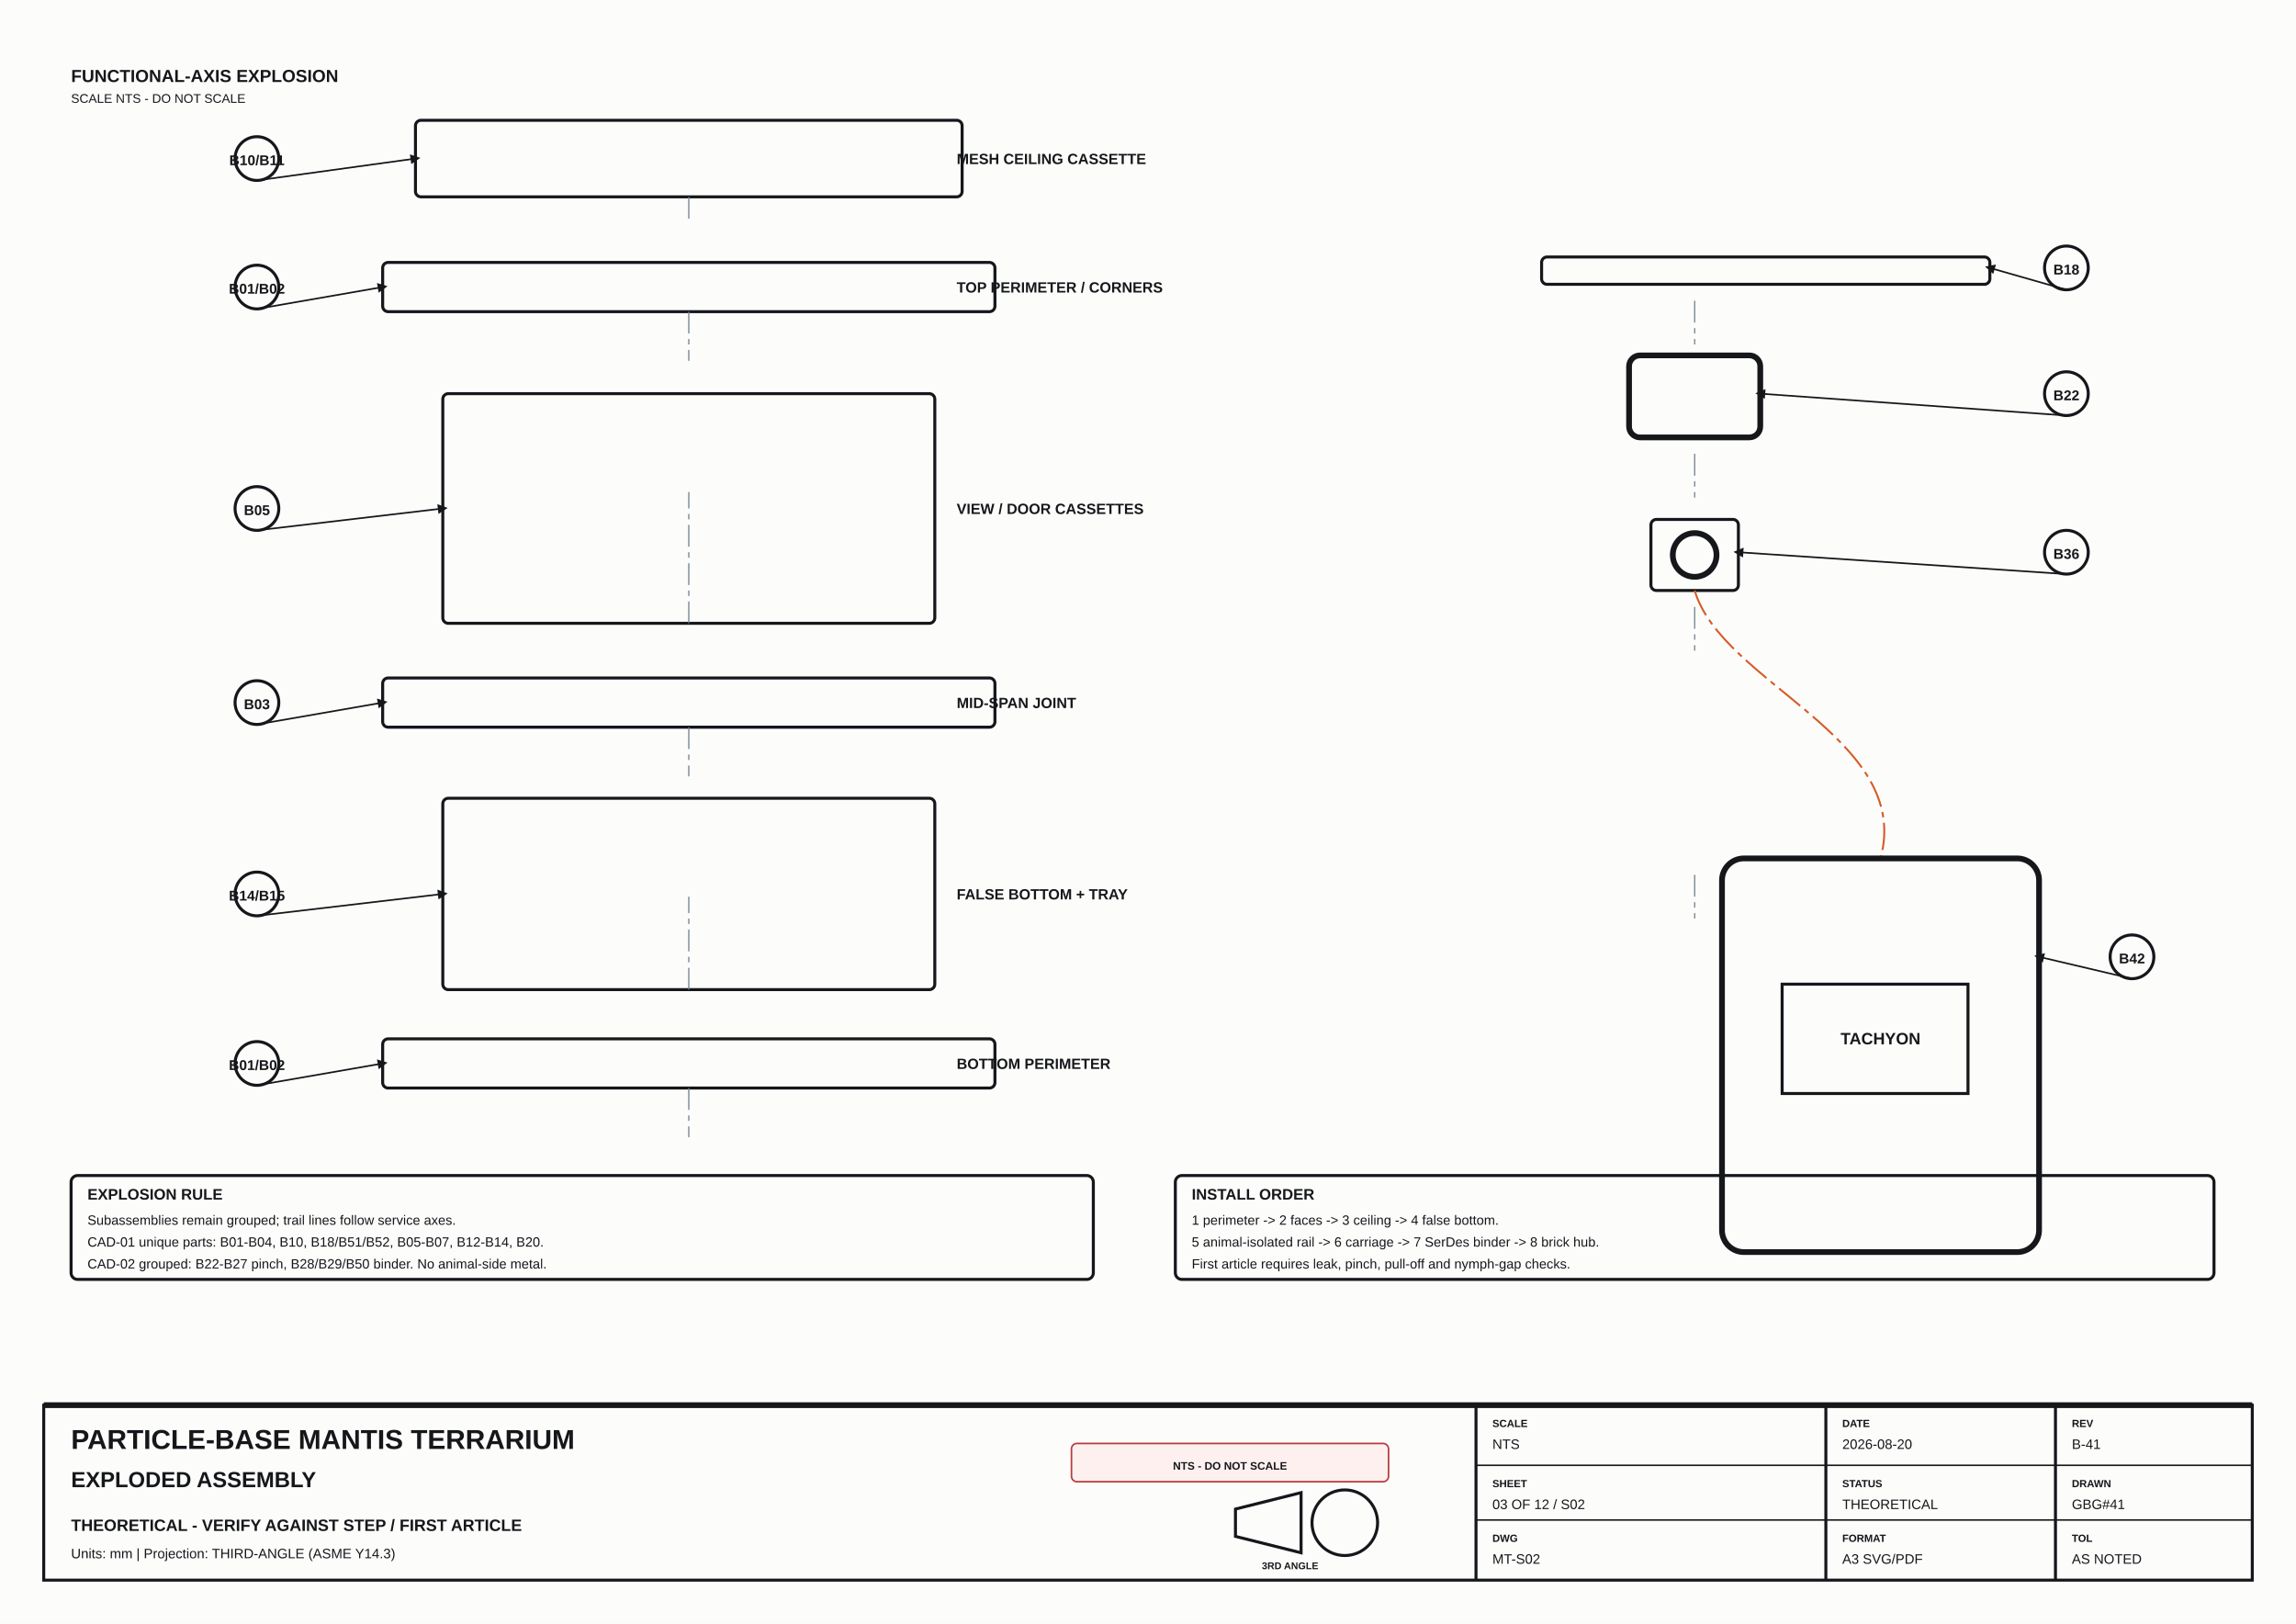
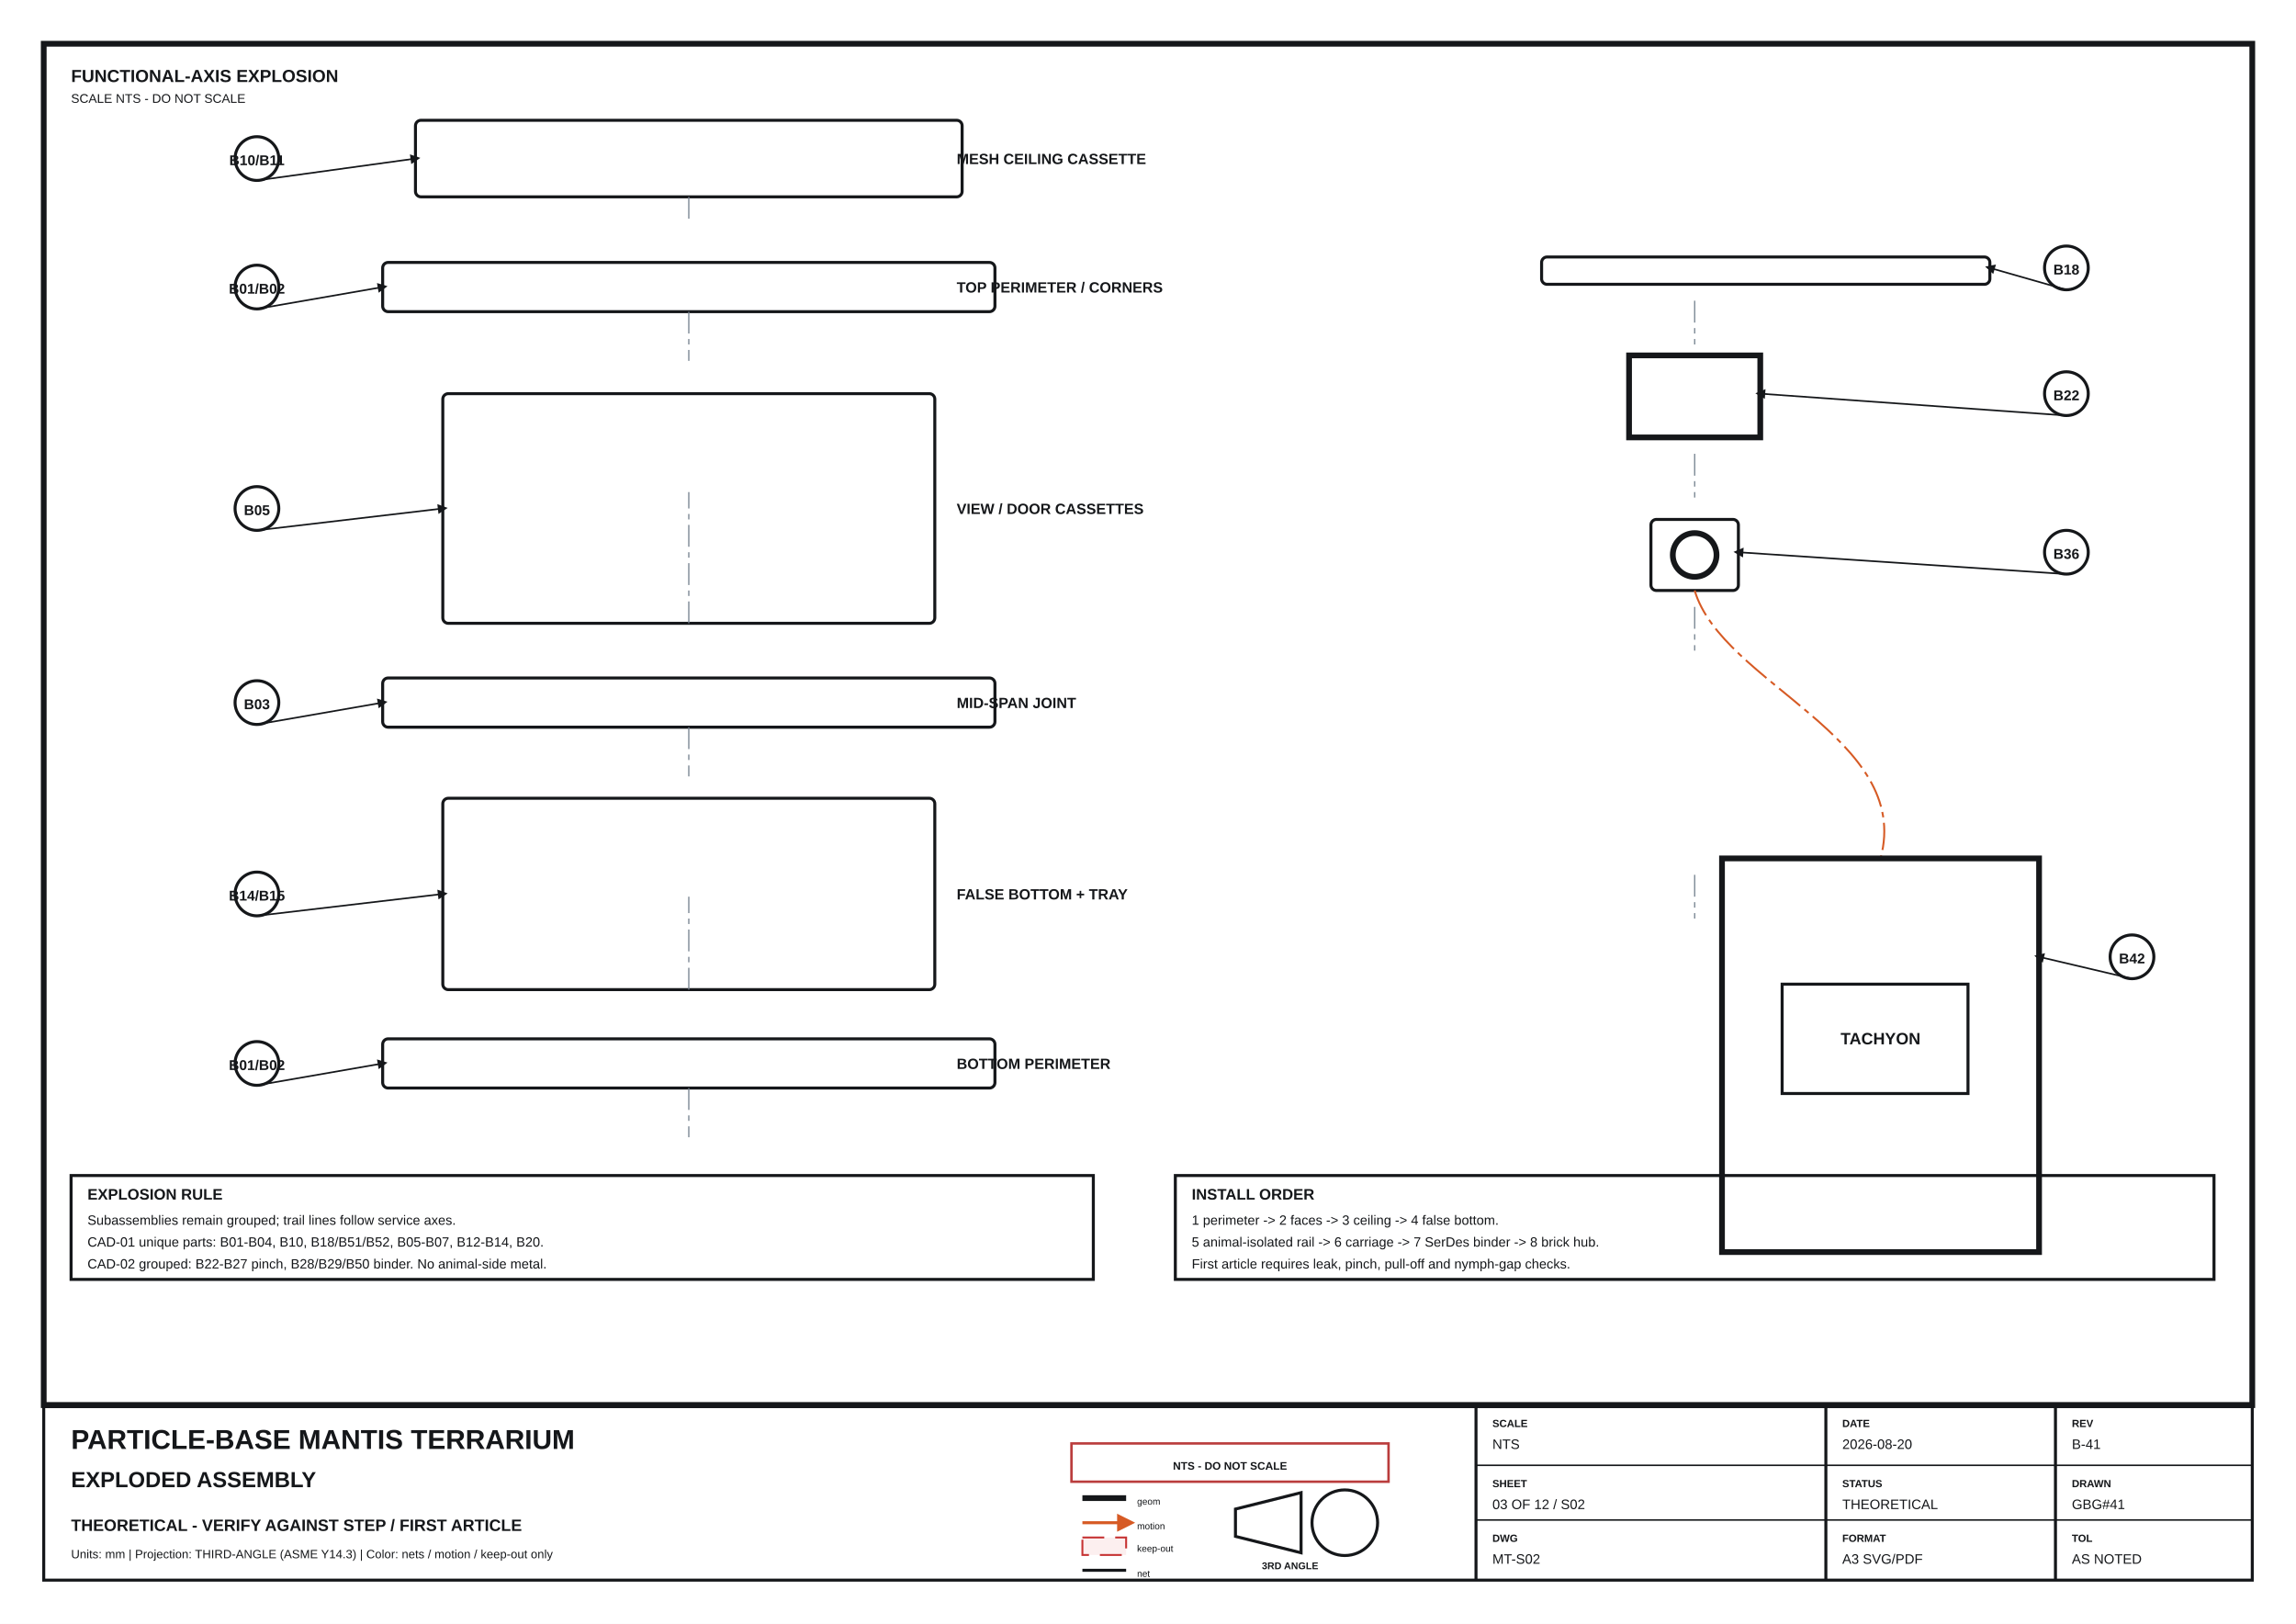
<svg xmlns="http://www.w3.org/2000/svg" width="420mm" height="297mm" viewBox="0 0 420 297">
-   <rect width="420" height="297" fill="#fcfcfb" />
+   <rect width="420" height="297" fill="#ffffff" />
  <defs>
    <marker id="arr" markerWidth="6" markerHeight="6" refX="3" refY="3" orient="auto" markerUnits="strokeWidth">
      <path d="M0,0 L6,3 L0,6 z" fill="#15171a" />
    </marker>
    <marker id="arr-orange" markerWidth="6" markerHeight="6" refX="3" refY="3" orient="auto" markerUnits="strokeWidth">
      <path d="M0,0 L6,3 L0,6 z" fill="#d65a24" />
    </marker>
    <pattern id="hatch" width="3" height="3" patternUnits="userSpaceOnUse" patternTransform="rotate(45)">
      <line x1="0" y1="0" x2="0" y2="3" stroke="#7b7e83" stroke-width="0.25" />
    </pattern>
    <pattern id="screen" width="3" height="3" patternUnits="userSpaceOnUse">
      <path d="M0,0 L3,3 M3,0 L0,3" stroke="#88909a" stroke-width="0.18" />
    </pattern>
    <style>
    text { font-family: Arial, Helvetica, sans-serif; fill:#15171a; }
    .thin { stroke:#15171a; stroke-width:.28; fill:none; }
    .med { stroke:#15171a; stroke-width:.55; fill:none; }
    .heavy { stroke:#15171a; stroke-width:1.05; fill:none; }
    .hidden { stroke:#59616b; stroke-width:.28; stroke-dasharray:2 1.2; fill:none; }
    .phantom { stroke:#d65a24; stroke-width:.35; stroke-dasharray:5 1 1 1; fill:none; }
    .center { stroke:#73808d; stroke-width:.22; stroke-dasharray:4 1 1 1; fill:none; }
    .dim { stroke:#15171a; stroke-width:.25; fill:none; marker-start:url(#arr); marker-end:url(#arr); }
    .leader { stroke:#15171a; stroke-width:.3; fill:none; marker-end:url(#arr); }
    .motion { stroke:#d65a24; stroke-width:.55; fill:none; marker-end:url(#arr-orange); }
-     .ref { fill:#fff6d9; stroke:#c49817; stroke-width:.25; }
-     .unverified { fill:#fff0f0; stroke:#ba3d3d; stroke-width:.3; }
+     .ref { fill:#ffffff; stroke:#15171a; stroke-width:.45; }
+     .unverified { fill:#ffffff; stroke:#ba3d3d; stroke-width:.45; }
    .keepout { fill:#dd3c3c; fill-opacity:.08; stroke:#c63333; stroke-width:.35; stroke-dasharray:4 2; }
-     .metal { fill:#e1e4e8; stroke:#15171a; stroke-width:.35; }
-     .plastic { fill:#f7f8f9; stroke:#15171a; stroke-width:.35; }
+     .metal { fill:#f3f3f3; stroke:#15171a; stroke-width:.35; }
+     .plastic { fill:#ffffff; stroke:#15171a; stroke-width:.35; }
    .cut { fill:url(#hatch); stroke:#15171a; stroke-width:.45; }
  </style>
  </defs>
+   <rect x="8" y="8" width="404" height="249.0" rx="0" class="heavy" />
  <text x="13" y="15" font-size="3.2" font-weight="bold" text-anchor="start">FUNCTIONAL-AXIS EXPLOSION</text>
  <text x="13" y="18.8" font-size="2.3" font-weight="normal" text-anchor="start">SCALE NTS - DO NOT SCALE</text>
-   <rect x="76.0" y="22" width="100" height="14" rx="1" class="med" fill="#f6f7f8" />
+   <rect x="76.0" y="22" width="100" height="14" rx="1" class="med" fill="#ffffff" />
  <line x1="126" y1="36" x2="126" y2="40" class="center" />
  <circle cx="47" cy="29.0" r="4.0" class="med" fill="#ffffff" />
  <text x="47" y="30.2" font-size="2.6" font-weight="bold" text-anchor="middle">B10/B11</text>
  <line x1="47" y1="33.0" x2="76.0" y2="29.0" class="leader" />
  <text x="175" y="30.0" font-size="2.7" font-weight="bold" text-anchor="start">MESH CEILING CASSETTE</text>
-   <rect x="70.0" y="48" width="112" height="9" rx="1" class="med" fill="#f6f7f8" />
+   <rect x="70.0" y="48" width="112" height="9" rx="1" class="med" fill="#ffffff" />
  <line x1="126" y1="57" x2="126" y2="66" class="center" />
  <circle cx="47" cy="52.5" r="4.0" class="med" fill="#ffffff" />
  <text x="47" y="53.7" font-size="2.6" font-weight="bold" text-anchor="middle">B01/B02</text>
  <line x1="47" y1="56.5" x2="70.0" y2="52.5" class="leader" />
  <text x="175" y="53.5" font-size="2.7" font-weight="bold" text-anchor="start">TOP PERIMETER / CORNERS</text>
-   <rect x="81.0" y="72" width="90" height="42" rx="1" class="med" fill="#f6f7f8" />
+   <rect x="81.0" y="72" width="90" height="42" rx="1" class="med" fill="#ffffff" />
  <line x1="126" y1="114" x2="126" y2="90" class="center" />
  <circle cx="47" cy="93.0" r="4.0" class="med" fill="#ffffff" />
  <text x="47" y="94.2" font-size="2.6" font-weight="bold" text-anchor="middle">B05</text>
  <line x1="47" y1="97.0" x2="81.0" y2="93.0" class="leader" />
  <text x="175" y="94.0" font-size="2.7" font-weight="bold" text-anchor="start">VIEW / DOOR CASSETTES</text>
-   <rect x="70.0" y="124" width="112" height="9" rx="1" class="med" fill="#f6f7f8" />
+   <rect x="70.0" y="124" width="112" height="9" rx="1" class="med" fill="#ffffff" />
  <line x1="126" y1="133" x2="126" y2="142" class="center" />
  <circle cx="47" cy="128.5" r="4.0" class="med" fill="#ffffff" />
  <text x="47" y="129.7" font-size="2.6" font-weight="bold" text-anchor="middle">B03</text>
  <line x1="47" y1="132.5" x2="70.0" y2="128.5" class="leader" />
  <text x="175" y="129.5" font-size="2.7" font-weight="bold" text-anchor="start">MID-SPAN JOINT</text>
-   <rect x="81.0" y="146" width="90" height="35" rx="1" class="med" fill="#f6f7f8" />
+   <rect x="81.0" y="146" width="90" height="35" rx="1" class="med" fill="#ffffff" />
  <line x1="126" y1="181" x2="126" y2="164" class="center" />
  <circle cx="47" cy="163.5" r="4.0" class="med" fill="#ffffff" />
  <text x="47" y="164.7" font-size="2.6" font-weight="bold" text-anchor="middle">B14/B15</text>
  <line x1="47" y1="167.5" x2="81.0" y2="163.5" class="leader" />
  <text x="175" y="164.5" font-size="2.7" font-weight="bold" text-anchor="start">FALSE BOTTOM + TRAY</text>
-   <rect x="70.0" y="190" width="112" height="9" rx="1" class="med" fill="#f6f7f8" />
+   <rect x="70.0" y="190" width="112" height="9" rx="1" class="med" fill="#ffffff" />
  <line x1="126" y1="199" x2="126" y2="208" class="center" />
  <circle cx="47" cy="194.5" r="4.0" class="med" fill="#ffffff" />
  <text x="47" y="195.7" font-size="2.6" font-weight="bold" text-anchor="middle">B01/B02</text>
  <line x1="47" y1="198.5" x2="70.0" y2="194.5" class="leader" />
  <text x="175" y="195.5" font-size="2.7" font-weight="bold" text-anchor="start">BOTTOM PERIMETER</text>
-   <rect x="282" y="47" width="82" height="5" rx="1" class="med" fill="#dce2e6" />
+   <rect x="282" y="47" width="82" height="5" rx="1" class="med" fill="#ffffff" />
  <circle cx="378" cy="49" r="4.0" class="med" fill="#ffffff" />
  <text x="378" y="50.2" font-size="2.6" font-weight="bold" text-anchor="middle">B18</text>
  <line x1="378" y1="53" x2="364" y2="49" class="leader" />
-   <rect x="298" y="65" width="24" height="15" rx="2" class="heavy" fill="#ffffff" />
+   <rect x="298" y="65" width="24" height="15" rx="0" class="heavy" fill="#ffffff" />
  <circle cx="378" cy="72" r="4.0" class="med" fill="#ffffff" />
  <text x="378" y="73.2" font-size="2.6" font-weight="bold" text-anchor="middle">B22</text>
  <line x1="378" y1="76" x2="322" y2="72" class="leader" />
-   <rect x="302" y="95" width="16" height="13" rx="1" class="med" fill="#edf1f4" />
-   <circle cx="310" cy="101.5" r="4" class="heavy" fill="#dfe5e9" />
+   <rect x="302" y="95" width="16" height="13" rx="1" class="med" fill="#ffffff" />
+   <circle cx="310" cy="101.5" r="4" class="heavy" fill="#ffffff" />
  <circle cx="378" cy="101" r="4.0" class="med" fill="#ffffff" />
  <text x="378" y="102.2" font-size="2.6" font-weight="bold" text-anchor="middle">B36</text>
  <line x1="378" y1="105" x2="318" y2="101" class="leader" />
  <path d="M310 108 C315 125, 350 135, 344 157" class="phantom" />
-   <rect x="315" y="157" width="58" height="72" rx="4" class="heavy" fill="#edf1f4" />
+   <rect x="315" y="157" width="58" height="72" rx="0" class="heavy" fill="#ffffff" />
  <rect x="326" y="180" width="34" height="20" rx="0" class="med" fill="#fff" />
  <text x="344" y="191" font-size="3" font-weight="bold" text-anchor="middle">TACHYON</text>
  <circle cx="390" cy="175" r="4.0" class="med" fill="#ffffff" />
  <text x="390" y="176.2" font-size="2.6" font-weight="bold" text-anchor="middle">B42</text>
  <line x1="390" y1="179" x2="373" y2="175" class="leader" />
  <line x1="310" y1="55" x2="310" y2="63" class="center" />
  <line x1="310" y1="83" x2="310" y2="91" class="center" />
  <line x1="310" y1="111" x2="310" y2="119" class="center" />
  <line x1="310" y1="160" x2="310" y2="168" class="center" />
-   <rect x="13" y="215" width="187" height="19.0" rx="1.2" class="med" fill="#f7f8fa" />
+   <rect x="13" y="215" width="187" height="19.0" rx="0" class="med" fill="#ffffff" />
  <text x="16" y="219.4" font-size="2.8" font-weight="bold" text-anchor="start">EXPLOSION RULE</text>
  <text x="16" y="224" font-size="2.45" font-weight="normal" text-anchor="start">Subassemblies remain grouped; trail lines follow service axes.</text>
  <text x="16" y="228" font-size="2.45" font-weight="normal" text-anchor="start">CAD-01 unique parts: B01-B04, B10, B18/B51/B52, B05-B07, B12-B14, B20.</text>
  <text x="16" y="232" font-size="2.45" font-weight="normal" text-anchor="start">CAD-02 grouped: B22-B27 pinch, B28/B29/B50 binder. No animal-side metal.</text>
-   <rect x="215" y="215" width="190" height="19.0" rx="1.2" class="med" fill="#fff6d9" />
+   <rect x="215" y="215" width="190" height="19.0" rx="0" class="med" fill="#ffffff" />
  <text x="218" y="219.4" font-size="2.8" font-weight="bold" text-anchor="start">INSTALL ORDER</text>
  <text x="218" y="224" font-size="2.45" font-weight="normal" text-anchor="start">1 perimeter -&gt; 2 faces -&gt; 3 ceiling -&gt; 4 false bottom.</text>
  <text x="218" y="228" font-size="2.45" font-weight="normal" text-anchor="start">5 animal-isolated rail -&gt; 6 carriage -&gt; 7 SerDes binder -&gt; 8 brick hub.</text>
  <text x="218" y="232" font-size="2.45" font-weight="normal" text-anchor="start">First article requires leak, pinch, pull-off and nymph-gap checks.</text>
  <line x1="8" y1="257.0" x2="412" y2="257.0" class="heavy" />
  <rect x="8" y="257.0" width="404" height="32" rx="0" class="med" />
  <line x1="270" y1="257.0" x2="270" y2="289" class="med" />
  <line x1="334" y1="257.0" x2="334" y2="289" class="med" />
  <line x1="376" y1="257.0" x2="376" y2="289" class="med" />
  <line x1="270" y1="268.0" x2="412" y2="268.0" class="thin" />
  <line x1="270" y1="278.0" x2="412" y2="278.0" class="thin" />
  <text x="13" y="265.0" font-size="5.0" font-weight="bold" text-anchor="start">PARTICLE-BASE MANTIS TERRARIUM</text>
  <text x="13" y="272.0" font-size="4.0" font-weight="bold" text-anchor="start">EXPLODED ASSEMBLY</text>
  <text x="13" y="280.0" font-size="3.0" font-weight="bold" text-anchor="start" fill="#ba3d3d">THEORETICAL - VERIFY AGAINST STEP / FIRST ARTICLE</text>
-   <text x="13" y="285.0" font-size="2.5" font-weight="normal" text-anchor="start">Units: mm | Projection: THIRD-ANGLE (ASME Y14.3)</text>
+   <text x="13" y="285.0" font-size="2.2" font-weight="normal" text-anchor="start">Units: mm | Projection: THIRD-ANGLE (ASME Y14.3) | Color: nets / motion / keep-out only</text>
  <text x="273" y="261.0" font-size="1.9" font-weight="bold" text-anchor="start">SCALE</text>
  <text x="273" y="265.0" font-size="2.5" font-weight="normal" text-anchor="start">NTS</text>
  <text x="337" y="261.0" font-size="1.9" font-weight="bold" text-anchor="start">DATE</text>
  <text x="337" y="265.0" font-size="2.5" font-weight="normal" text-anchor="start">2026-08-20</text>
  <text x="379" y="261.0" font-size="1.9" font-weight="bold" text-anchor="start">REV</text>
  <text x="379" y="265.0" font-size="2.5" font-weight="normal" text-anchor="start">B-41</text>
  <text x="273" y="272.0" font-size="1.9" font-weight="bold" text-anchor="start">SHEET</text>
  <text x="273" y="276.0" font-size="2.5" font-weight="normal" text-anchor="start">03 OF 12 / S02</text>
  <text x="337" y="272.0" font-size="1.9" font-weight="bold" text-anchor="start">STATUS</text>
  <text x="337" y="276.0" font-size="2.5" font-weight="normal" text-anchor="start">THEORETICAL</text>
  <text x="379" y="272.0" font-size="1.9" font-weight="bold" text-anchor="start">DRAWN</text>
  <text x="379" y="276.0" font-size="2.5" font-weight="normal" text-anchor="start">GBG#41</text>
  <text x="273" y="282.0" font-size="1.9" font-weight="bold" text-anchor="start">DWG</text>
  <text x="273" y="286.0" font-size="2.5" font-weight="normal" text-anchor="start">MT-S02</text>
  <text x="337" y="282.0" font-size="1.9" font-weight="bold" text-anchor="start">FORMAT</text>
  <text x="337" y="286.0" font-size="2.5" font-weight="normal" text-anchor="start">A3 SVG/PDF</text>
  <text x="379" y="282.0" font-size="1.9" font-weight="bold" text-anchor="start">TOL</text>
  <text x="379" y="286.0" font-size="2.5" font-weight="normal" text-anchor="start">AS NOTED</text>
  <path d="M226 276.0 L238 273.0 L238 284.0 L226 281.0 Z" class="med" />
  <circle cx="246" cy="278.5" r="6" class="med" />
  <text x="236" y="287.0" font-size="1.8" font-weight="bold" text-anchor="middle">3RD ANGLE</text>
-   <rect x="196" y="264.0" width="58" height="7" rx="1" class="unverified" fill="#fff0f0" />
+   <rect x="196" y="264.0" width="58" height="7" rx="0" class="unverified" />
  <text x="225" y="268.8" font-size="2.0" font-weight="bold" text-anchor="middle" fill="#ba3d3d">NTS - DO NOT SCALE</text>
+   <line x1="198" y1="274.0" x2="206" y2="274.0" class="heavy" />
+   <text x="208" y="275.2" font-size="1.7" font-weight="normal" text-anchor="start">geom</text>
+   <line x1="198" y1="278.5" x2="206" y2="278.5" class="motion" />
+   <text x="208" y="279.7" font-size="1.7" font-weight="normal" text-anchor="start">motion</text>
+   <rect x="198" y="281.2" width="8" height="3.2" rx="0" class="keepout" />
+   <text x="208" y="283.8" font-size="1.7" font-weight="normal" text-anchor="start">keep-out</text>
+   <line x1="198" y1="287.2" x2="206" y2="287.2" class="med" stroke="#0a7891" />
+   <text x="208" y="288.4" font-size="1.7" font-weight="normal" text-anchor="start">net</text>
</svg>
